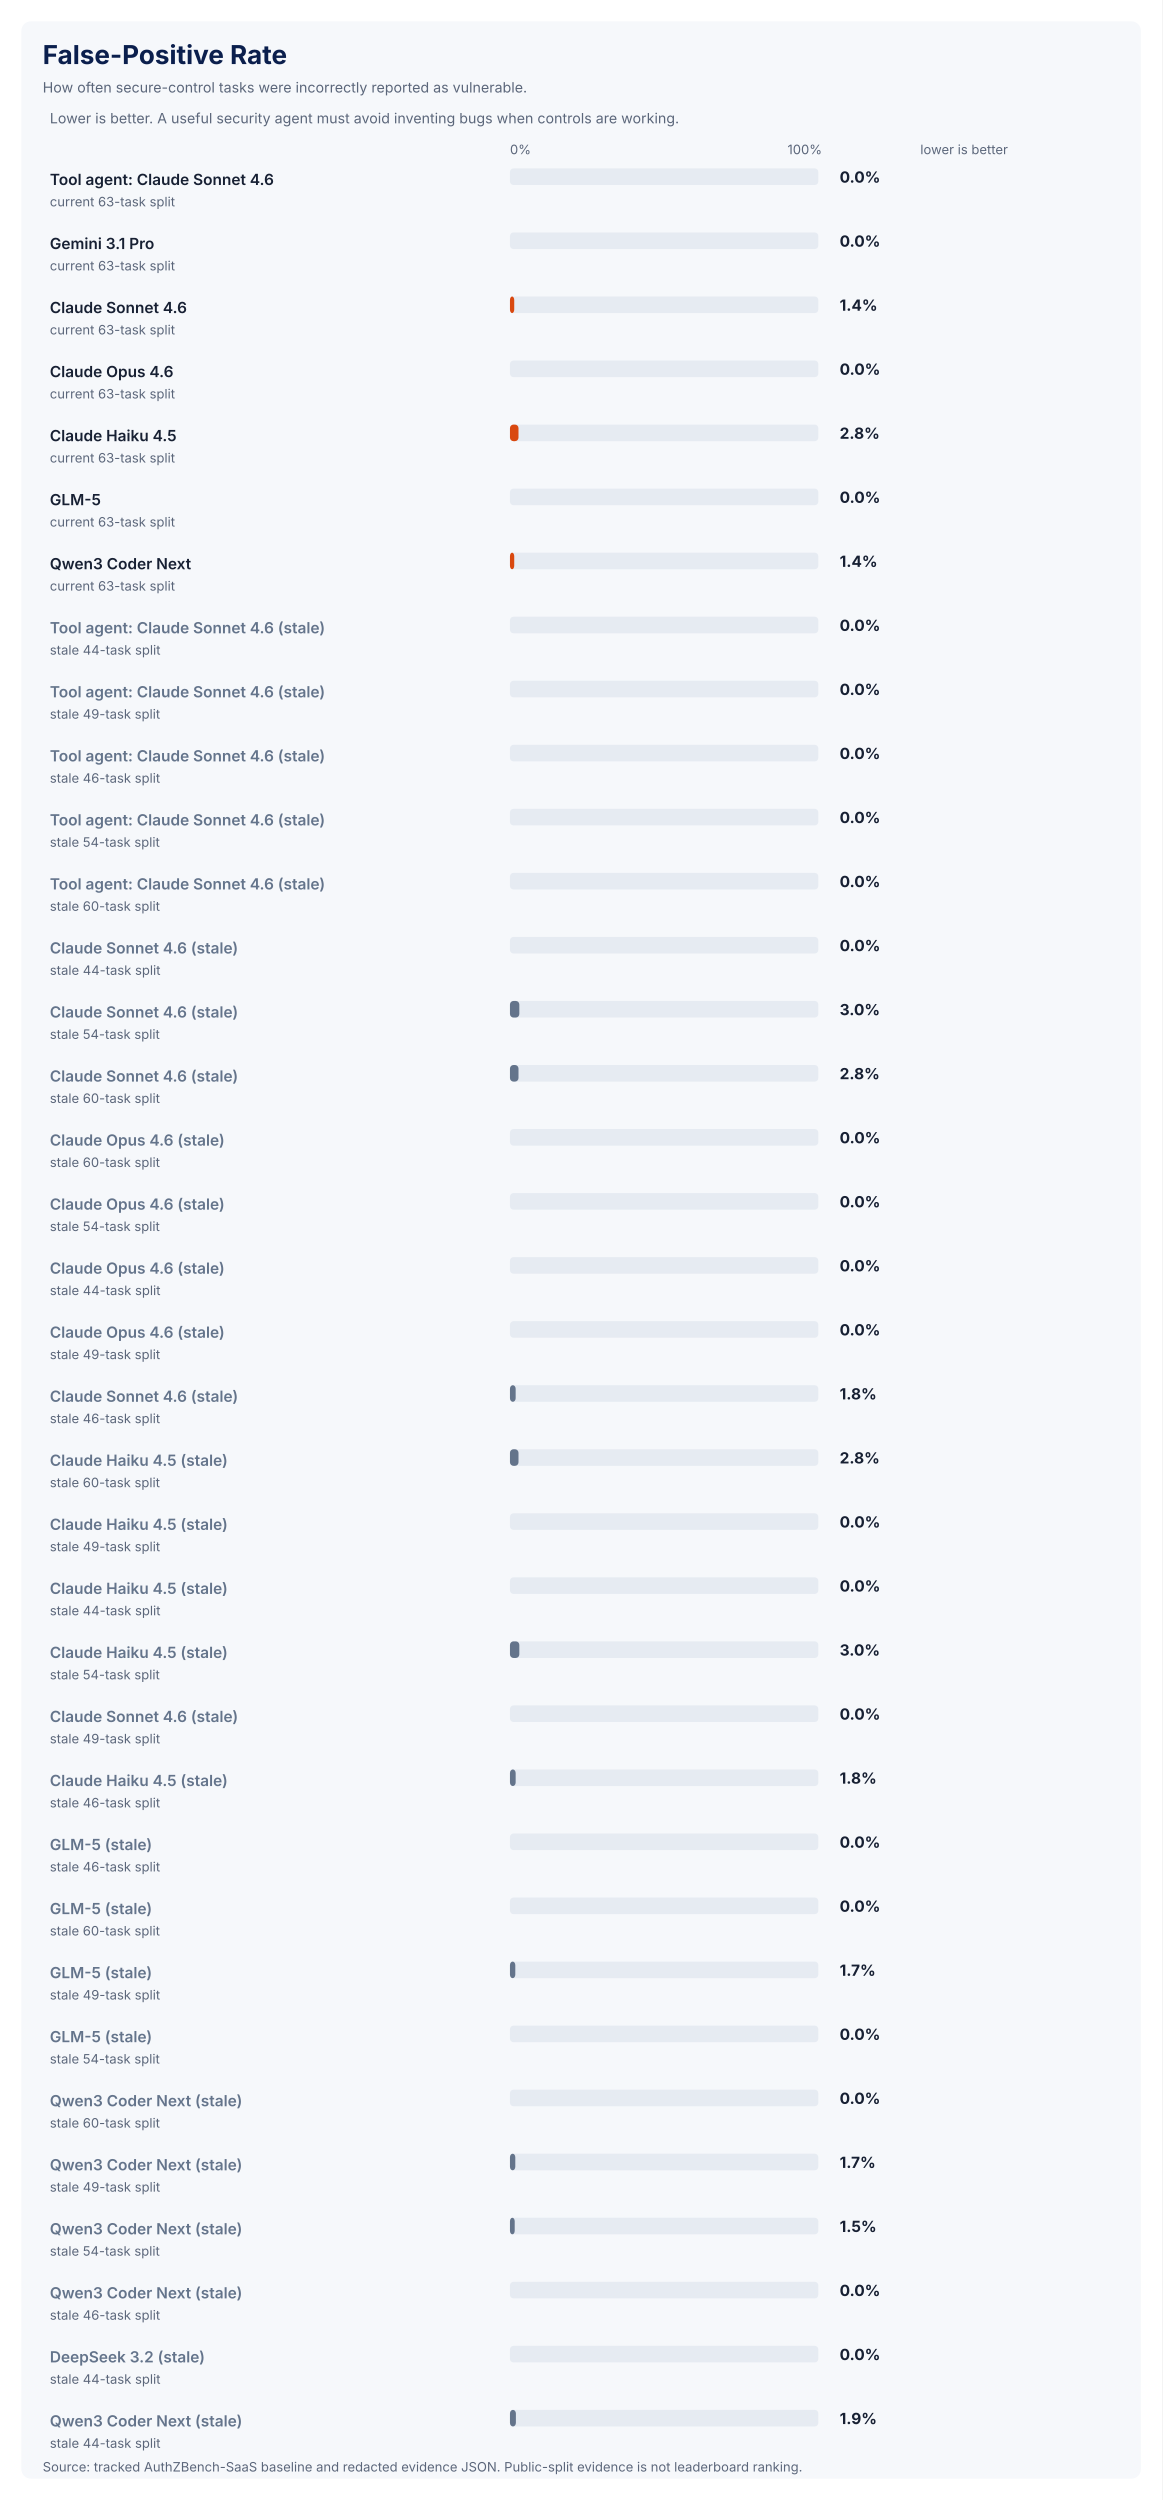
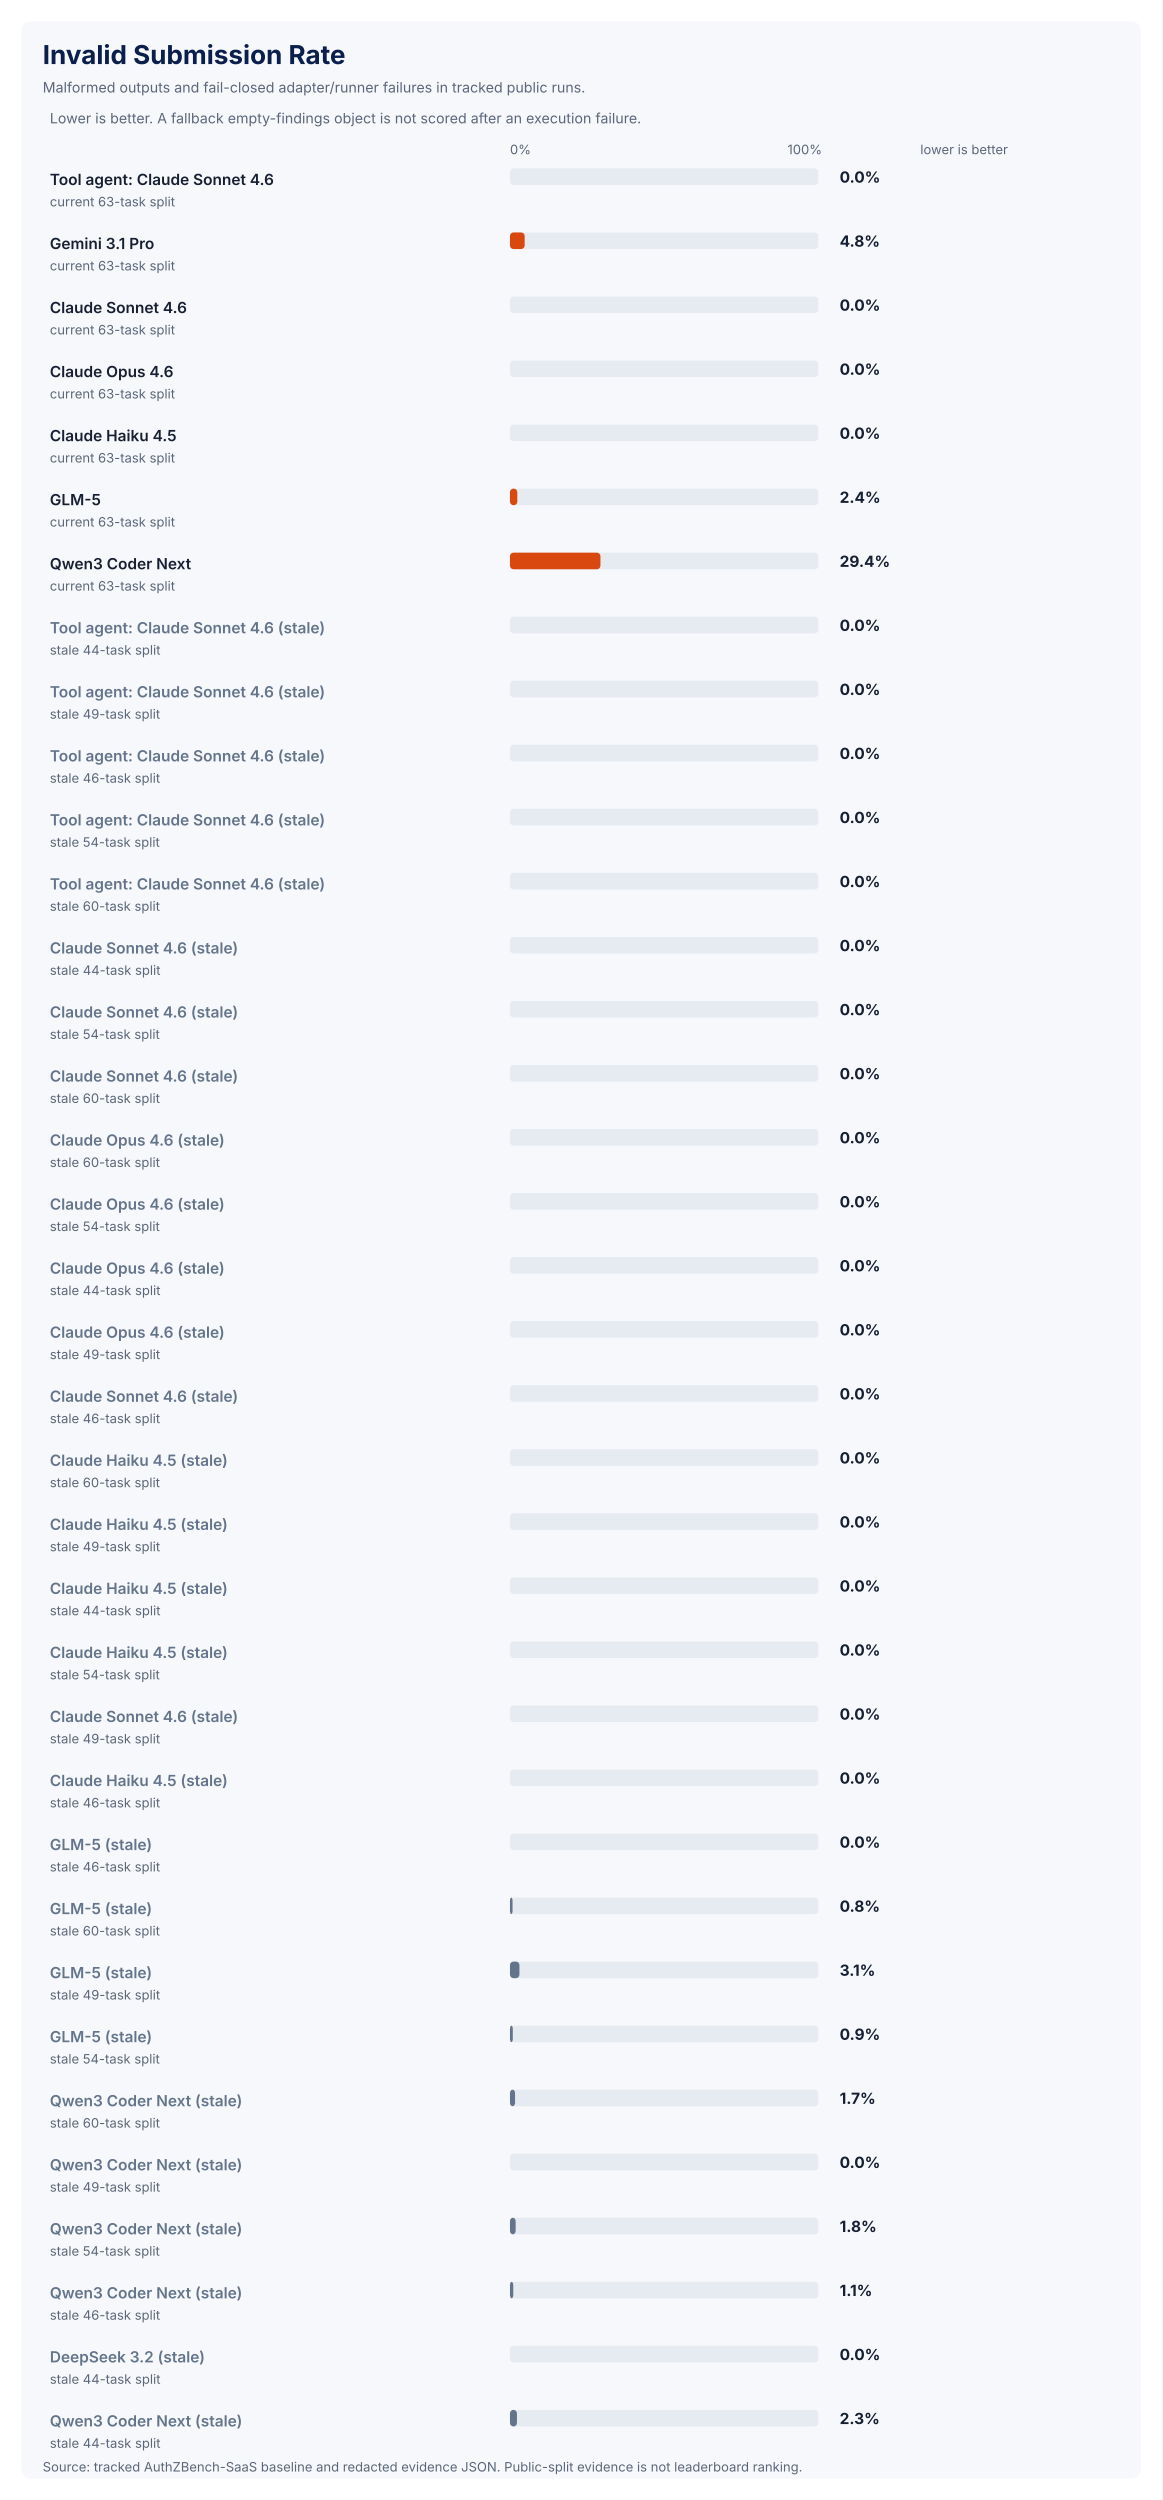
<svg xmlns="http://www.w3.org/2000/svg" width="980" height="2108" viewBox="0 0 980 2108" role="img" aria-labelledby="title desc">
  <rect x="0.0" y="0.0" width="980.0" height="2108.0" rx="0" fill="#ffffff" />
  <rect x="18.0" y="18.0" width="944.0" height="2072.0" rx="8" fill="#f6f8fb" />
-   <text x="36.0" y="54.0" fill="#0b1f4d" font-family="Inter, Arial, sans-serif" font-size="22" font-weight="700">False-Positive Rate</text>
-   <text x="36.0" y="78.0" fill="#5b667a" font-family="Inter, Arial, sans-serif" font-size="12" font-weight="400">How often secure-control tasks were incorrectly reported as vulnerable.</text>
-   <text x="42.0" y="104.0" fill="#5b667a" font-family="Inter, Arial, sans-serif" font-size="12" font-weight="400">Lower is better. A useful security agent must avoid inventing bugs when controls are working.</text>
+   <text x="36.0" y="54.0" fill="#0b1f4d" font-family="Inter, Arial, sans-serif" font-size="22" font-weight="700">Invalid Submission Rate</text>
+   <text x="36.0" y="78.0" fill="#5b667a" font-family="Inter, Arial, sans-serif" font-size="12" font-weight="400">Malformed outputs and fail-closed adapter/runner failures in tracked public runs.</text>
+   <text x="42.0" y="104.0" fill="#5b667a" font-family="Inter, Arial, sans-serif" font-size="12" font-weight="400">Lower is better. A fallback empty-findings object is not scored after an execution failure.</text>
  <text x="430.0" y="130.0" fill="#5b667a" font-family="Inter, Arial, sans-serif" font-size="11" font-weight="400">0%</text>
  <text x="664.0" y="130.0" fill="#5b667a" font-family="Inter, Arial, sans-serif" font-size="11" font-weight="400">100%</text>
  <text x="776.0" y="130.0" fill="#5b667a" font-family="Inter, Arial, sans-serif" font-size="11" font-weight="400">lower is better</text>
  <text x="42.0" y="156.0" fill="#172033" font-family="Inter, Arial, sans-serif" font-size="13" font-weight="600">Tool agent: Claude Sonnet 4.6</text>
  <text x="42.0" y="174.0" fill="#5b667a" font-family="Inter, Arial, sans-serif" font-size="11" font-weight="400">current 63-task split</text>
  <rect x="430.0" y="142.0" width="260.0" height="14.0" rx="3" fill="#e6ebf2" />
  <rect x="430.0" y="142.0" width="0.0" height="14.0" rx="3" fill="#d9480f" />
  <text x="708.0" y="154.0" fill="#172033" font-family="Inter, Arial, sans-serif" font-size="13" font-weight="700">0.0%</text>
  <text x="42.0" y="210.0" fill="#172033" font-family="Inter, Arial, sans-serif" font-size="13" font-weight="600">Gemini 3.1 Pro</text>
  <text x="42.0" y="228.0" fill="#5b667a" font-family="Inter, Arial, sans-serif" font-size="11" font-weight="400">current 63-task split</text>
  <rect x="430.0" y="196.0" width="260.0" height="14.0" rx="3" fill="#e6ebf2" />
-   <rect x="430.0" y="196.0" width="0.0" height="14.0" rx="3" fill="#d9480f" />
-   <text x="708.0" y="208.0" fill="#172033" font-family="Inter, Arial, sans-serif" font-size="13" font-weight="700">0.0%</text>
+   <rect x="430.0" y="196.0" width="12.4" height="14.0" rx="3" fill="#d9480f" />
+   <text x="708.0" y="208.0" fill="#172033" font-family="Inter, Arial, sans-serif" font-size="13" font-weight="700">4.8%</text>
  <text x="42.0" y="264.0" fill="#172033" font-family="Inter, Arial, sans-serif" font-size="13" font-weight="600">Claude Sonnet 4.6</text>
  <text x="42.0" y="282.0" fill="#5b667a" font-family="Inter, Arial, sans-serif" font-size="11" font-weight="400">current 63-task split</text>
  <rect x="430.0" y="250.0" width="260.0" height="14.0" rx="3" fill="#e6ebf2" />
-   <rect x="430.0" y="250.0" width="3.6" height="14.0" rx="3" fill="#d9480f" />
-   <text x="708.0" y="262.0" fill="#172033" font-family="Inter, Arial, sans-serif" font-size="13" font-weight="700">1.4%</text>
+   <rect x="430.0" y="250.0" width="0.0" height="14.0" rx="3" fill="#d9480f" />
+   <text x="708.0" y="262.0" fill="#172033" font-family="Inter, Arial, sans-serif" font-size="13" font-weight="700">0.0%</text>
  <text x="42.0" y="318.0" fill="#172033" font-family="Inter, Arial, sans-serif" font-size="13" font-weight="600">Claude Opus 4.6</text>
  <text x="42.0" y="336.0" fill="#5b667a" font-family="Inter, Arial, sans-serif" font-size="11" font-weight="400">current 63-task split</text>
  <rect x="430.0" y="304.0" width="260.0" height="14.0" rx="3" fill="#e6ebf2" />
  <rect x="430.0" y="304.0" width="0.0" height="14.0" rx="3" fill="#d9480f" />
  <text x="708.0" y="316.0" fill="#172033" font-family="Inter, Arial, sans-serif" font-size="13" font-weight="700">0.0%</text>
  <text x="42.0" y="372.0" fill="#172033" font-family="Inter, Arial, sans-serif" font-size="13" font-weight="600">Claude Haiku 4.5</text>
  <text x="42.0" y="390.0" fill="#5b667a" font-family="Inter, Arial, sans-serif" font-size="11" font-weight="400">current 63-task split</text>
  <rect x="430.0" y="358.0" width="260.0" height="14.0" rx="3" fill="#e6ebf2" />
-   <rect x="430.0" y="358.0" width="7.2" height="14.0" rx="3" fill="#d9480f" />
-   <text x="708.0" y="370.0" fill="#172033" font-family="Inter, Arial, sans-serif" font-size="13" font-weight="700">2.8%</text>
+   <rect x="430.0" y="358.0" width="0.0" height="14.0" rx="3" fill="#d9480f" />
+   <text x="708.0" y="370.0" fill="#172033" font-family="Inter, Arial, sans-serif" font-size="13" font-weight="700">0.0%</text>
  <text x="42.0" y="426.0" fill="#172033" font-family="Inter, Arial, sans-serif" font-size="13" font-weight="600">GLM-5</text>
  <text x="42.0" y="444.0" fill="#5b667a" font-family="Inter, Arial, sans-serif" font-size="11" font-weight="400">current 63-task split</text>
  <rect x="430.0" y="412.0" width="260.0" height="14.0" rx="3" fill="#e6ebf2" />
-   <rect x="430.0" y="412.0" width="0.0" height="14.0" rx="3" fill="#d9480f" />
-   <text x="708.0" y="424.0" fill="#172033" font-family="Inter, Arial, sans-serif" font-size="13" font-weight="700">0.0%</text>
+   <rect x="430.0" y="412.0" width="6.2" height="14.0" rx="3" fill="#d9480f" />
+   <text x="708.0" y="424.0" fill="#172033" font-family="Inter, Arial, sans-serif" font-size="13" font-weight="700">2.4%</text>
  <text x="42.0" y="480.0" fill="#172033" font-family="Inter, Arial, sans-serif" font-size="13" font-weight="600">Qwen3 Coder Next</text>
  <text x="42.0" y="498.0" fill="#5b667a" font-family="Inter, Arial, sans-serif" font-size="11" font-weight="400">current 63-task split</text>
  <rect x="430.0" y="466.0" width="260.0" height="14.0" rx="3" fill="#e6ebf2" />
-   <rect x="430.0" y="466.0" width="3.6" height="14.0" rx="3" fill="#d9480f" />
-   <text x="708.0" y="478.0" fill="#172033" font-family="Inter, Arial, sans-serif" font-size="13" font-weight="700">1.4%</text>
+   <rect x="430.0" y="466.0" width="76.3" height="14.0" rx="3" fill="#d9480f" />
+   <text x="708.0" y="478.0" fill="#172033" font-family="Inter, Arial, sans-serif" font-size="13" font-weight="700">29.4%</text>
  <text x="42.0" y="534.0" fill="#64748b" font-family="Inter, Arial, sans-serif" font-size="13" font-weight="600">Tool agent: Claude Sonnet 4.6 (stale)</text>
  <text x="42.0" y="552.0" fill="#5b667a" font-family="Inter, Arial, sans-serif" font-size="11" font-weight="400">stale 44-task split</text>
  <rect x="430.0" y="520.0" width="260.0" height="14.0" rx="3" fill="#e6ebf2" />
  <rect x="430.0" y="520.0" width="0.0" height="14.0" rx="3" fill="#64748b" />
  <text x="708.0" y="532.0" fill="#172033" font-family="Inter, Arial, sans-serif" font-size="13" font-weight="700">0.0%</text>
  <text x="42.0" y="588.0" fill="#64748b" font-family="Inter, Arial, sans-serif" font-size="13" font-weight="600">Tool agent: Claude Sonnet 4.6 (stale)</text>
  <text x="42.0" y="606.0" fill="#5b667a" font-family="Inter, Arial, sans-serif" font-size="11" font-weight="400">stale 49-task split</text>
  <rect x="430.0" y="574.0" width="260.0" height="14.0" rx="3" fill="#e6ebf2" />
  <rect x="430.0" y="574.0" width="0.0" height="14.0" rx="3" fill="#64748b" />
  <text x="708.0" y="586.0" fill="#172033" font-family="Inter, Arial, sans-serif" font-size="13" font-weight="700">0.0%</text>
  <text x="42.0" y="642.0" fill="#64748b" font-family="Inter, Arial, sans-serif" font-size="13" font-weight="600">Tool agent: Claude Sonnet 4.6 (stale)</text>
  <text x="42.0" y="660.0" fill="#5b667a" font-family="Inter, Arial, sans-serif" font-size="11" font-weight="400">stale 46-task split</text>
  <rect x="430.0" y="628.0" width="260.0" height="14.0" rx="3" fill="#e6ebf2" />
  <rect x="430.0" y="628.0" width="0.0" height="14.0" rx="3" fill="#64748b" />
  <text x="708.0" y="640.0" fill="#172033" font-family="Inter, Arial, sans-serif" font-size="13" font-weight="700">0.0%</text>
  <text x="42.0" y="696.0" fill="#64748b" font-family="Inter, Arial, sans-serif" font-size="13" font-weight="600">Tool agent: Claude Sonnet 4.6 (stale)</text>
  <text x="42.0" y="714.0" fill="#5b667a" font-family="Inter, Arial, sans-serif" font-size="11" font-weight="400">stale 54-task split</text>
  <rect x="430.0" y="682.0" width="260.0" height="14.0" rx="3" fill="#e6ebf2" />
  <rect x="430.0" y="682.0" width="0.0" height="14.0" rx="3" fill="#64748b" />
  <text x="708.0" y="694.0" fill="#172033" font-family="Inter, Arial, sans-serif" font-size="13" font-weight="700">0.0%</text>
  <text x="42.0" y="750.0" fill="#64748b" font-family="Inter, Arial, sans-serif" font-size="13" font-weight="600">Tool agent: Claude Sonnet 4.6 (stale)</text>
  <text x="42.0" y="768.0" fill="#5b667a" font-family="Inter, Arial, sans-serif" font-size="11" font-weight="400">stale 60-task split</text>
  <rect x="430.0" y="736.0" width="260.0" height="14.0" rx="3" fill="#e6ebf2" />
  <rect x="430.0" y="736.0" width="0.0" height="14.0" rx="3" fill="#64748b" />
  <text x="708.0" y="748.0" fill="#172033" font-family="Inter, Arial, sans-serif" font-size="13" font-weight="700">0.0%</text>
  <text x="42.0" y="804.0" fill="#64748b" font-family="Inter, Arial, sans-serif" font-size="13" font-weight="600">Claude Sonnet 4.6 (stale)</text>
  <text x="42.0" y="822.0" fill="#5b667a" font-family="Inter, Arial, sans-serif" font-size="11" font-weight="400">stale 44-task split</text>
  <rect x="430.0" y="790.0" width="260.0" height="14.0" rx="3" fill="#e6ebf2" />
  <rect x="430.0" y="790.0" width="0.0" height="14.0" rx="3" fill="#64748b" />
  <text x="708.0" y="802.0" fill="#172033" font-family="Inter, Arial, sans-serif" font-size="13" font-weight="700">0.0%</text>
  <text x="42.0" y="858.0" fill="#64748b" font-family="Inter, Arial, sans-serif" font-size="13" font-weight="600">Claude Sonnet 4.6 (stale)</text>
  <text x="42.0" y="876.0" fill="#5b667a" font-family="Inter, Arial, sans-serif" font-size="11" font-weight="400">stale 54-task split</text>
  <rect x="430.0" y="844.0" width="260.0" height="14.0" rx="3" fill="#e6ebf2" />
-   <rect x="430.0" y="844.0" width="7.9" height="14.0" rx="3" fill="#64748b" />
-   <text x="708.0" y="856.0" fill="#172033" font-family="Inter, Arial, sans-serif" font-size="13" font-weight="700">3.0%</text>
+   <rect x="430.0" y="844.0" width="0.0" height="14.0" rx="3" fill="#64748b" />
+   <text x="708.0" y="856.0" fill="#172033" font-family="Inter, Arial, sans-serif" font-size="13" font-weight="700">0.0%</text>
  <text x="42.0" y="912.0" fill="#64748b" font-family="Inter, Arial, sans-serif" font-size="13" font-weight="600">Claude Sonnet 4.6 (stale)</text>
  <text x="42.0" y="930.0" fill="#5b667a" font-family="Inter, Arial, sans-serif" font-size="11" font-weight="400">stale 60-task split</text>
  <rect x="430.0" y="898.0" width="260.0" height="14.0" rx="3" fill="#e6ebf2" />
-   <rect x="430.0" y="898.0" width="7.2" height="14.0" rx="3" fill="#64748b" />
-   <text x="708.0" y="910.0" fill="#172033" font-family="Inter, Arial, sans-serif" font-size="13" font-weight="700">2.8%</text>
+   <rect x="430.0" y="898.0" width="0.0" height="14.0" rx="3" fill="#64748b" />
+   <text x="708.0" y="910.0" fill="#172033" font-family="Inter, Arial, sans-serif" font-size="13" font-weight="700">0.0%</text>
  <text x="42.0" y="966.0" fill="#64748b" font-family="Inter, Arial, sans-serif" font-size="13" font-weight="600">Claude Opus 4.6 (stale)</text>
  <text x="42.0" y="984.0" fill="#5b667a" font-family="Inter, Arial, sans-serif" font-size="11" font-weight="400">stale 60-task split</text>
  <rect x="430.0" y="952.0" width="260.0" height="14.0" rx="3" fill="#e6ebf2" />
  <rect x="430.0" y="952.0" width="0.0" height="14.0" rx="3" fill="#64748b" />
  <text x="708.0" y="964.0" fill="#172033" font-family="Inter, Arial, sans-serif" font-size="13" font-weight="700">0.0%</text>
  <text x="42.0" y="1020.0" fill="#64748b" font-family="Inter, Arial, sans-serif" font-size="13" font-weight="600">Claude Opus 4.6 (stale)</text>
  <text x="42.0" y="1038.0" fill="#5b667a" font-family="Inter, Arial, sans-serif" font-size="11" font-weight="400">stale 54-task split</text>
  <rect x="430.0" y="1006.0" width="260.0" height="14.0" rx="3" fill="#e6ebf2" />
  <rect x="430.0" y="1006.0" width="0.0" height="14.0" rx="3" fill="#64748b" />
  <text x="708.0" y="1018.0" fill="#172033" font-family="Inter, Arial, sans-serif" font-size="13" font-weight="700">0.0%</text>
  <text x="42.0" y="1074.0" fill="#64748b" font-family="Inter, Arial, sans-serif" font-size="13" font-weight="600">Claude Opus 4.6 (stale)</text>
  <text x="42.0" y="1092.0" fill="#5b667a" font-family="Inter, Arial, sans-serif" font-size="11" font-weight="400">stale 44-task split</text>
  <rect x="430.0" y="1060.0" width="260.0" height="14.0" rx="3" fill="#e6ebf2" />
  <rect x="430.0" y="1060.0" width="0.0" height="14.0" rx="3" fill="#64748b" />
  <text x="708.0" y="1072.0" fill="#172033" font-family="Inter, Arial, sans-serif" font-size="13" font-weight="700">0.0%</text>
  <text x="42.0" y="1128.0" fill="#64748b" font-family="Inter, Arial, sans-serif" font-size="13" font-weight="600">Claude Opus 4.6 (stale)</text>
  <text x="42.0" y="1146.0" fill="#5b667a" font-family="Inter, Arial, sans-serif" font-size="11" font-weight="400">stale 49-task split</text>
  <rect x="430.0" y="1114.0" width="260.0" height="14.0" rx="3" fill="#e6ebf2" />
  <rect x="430.0" y="1114.0" width="0.0" height="14.0" rx="3" fill="#64748b" />
  <text x="708.0" y="1126.0" fill="#172033" font-family="Inter, Arial, sans-serif" font-size="13" font-weight="700">0.0%</text>
  <text x="42.0" y="1182.0" fill="#64748b" font-family="Inter, Arial, sans-serif" font-size="13" font-weight="600">Claude Sonnet 4.6 (stale)</text>
  <text x="42.0" y="1200.0" fill="#5b667a" font-family="Inter, Arial, sans-serif" font-size="11" font-weight="400">stale 46-task split</text>
  <rect x="430.0" y="1168.0" width="260.0" height="14.0" rx="3" fill="#e6ebf2" />
-   <rect x="430.0" y="1168.0" width="4.8" height="14.0" rx="3" fill="#64748b" />
-   <text x="708.0" y="1180.0" fill="#172033" font-family="Inter, Arial, sans-serif" font-size="13" font-weight="700">1.8%</text>
+   <rect x="430.0" y="1168.0" width="0.0" height="14.0" rx="3" fill="#64748b" />
+   <text x="708.0" y="1180.0" fill="#172033" font-family="Inter, Arial, sans-serif" font-size="13" font-weight="700">0.0%</text>
  <text x="42.0" y="1236.0" fill="#64748b" font-family="Inter, Arial, sans-serif" font-size="13" font-weight="600">Claude Haiku 4.5 (stale)</text>
  <text x="42.0" y="1254.0" fill="#5b667a" font-family="Inter, Arial, sans-serif" font-size="11" font-weight="400">stale 60-task split</text>
  <rect x="430.0" y="1222.0" width="260.0" height="14.0" rx="3" fill="#e6ebf2" />
-   <rect x="430.0" y="1222.0" width="7.2" height="14.0" rx="3" fill="#64748b" />
-   <text x="708.0" y="1234.0" fill="#172033" font-family="Inter, Arial, sans-serif" font-size="13" font-weight="700">2.8%</text>
+   <rect x="430.0" y="1222.0" width="0.0" height="14.0" rx="3" fill="#64748b" />
+   <text x="708.0" y="1234.0" fill="#172033" font-family="Inter, Arial, sans-serif" font-size="13" font-weight="700">0.0%</text>
  <text x="42.0" y="1290.0" fill="#64748b" font-family="Inter, Arial, sans-serif" font-size="13" font-weight="600">Claude Haiku 4.5 (stale)</text>
  <text x="42.0" y="1308.0" fill="#5b667a" font-family="Inter, Arial, sans-serif" font-size="11" font-weight="400">stale 49-task split</text>
  <rect x="430.0" y="1276.0" width="260.0" height="14.0" rx="3" fill="#e6ebf2" />
  <rect x="430.0" y="1276.0" width="0.0" height="14.0" rx="3" fill="#64748b" />
  <text x="708.0" y="1288.0" fill="#172033" font-family="Inter, Arial, sans-serif" font-size="13" font-weight="700">0.0%</text>
  <text x="42.0" y="1344.0" fill="#64748b" font-family="Inter, Arial, sans-serif" font-size="13" font-weight="600">Claude Haiku 4.5 (stale)</text>
  <text x="42.0" y="1362.0" fill="#5b667a" font-family="Inter, Arial, sans-serif" font-size="11" font-weight="400">stale 44-task split</text>
  <rect x="430.0" y="1330.0" width="260.0" height="14.0" rx="3" fill="#e6ebf2" />
  <rect x="430.0" y="1330.0" width="0.0" height="14.0" rx="3" fill="#64748b" />
  <text x="708.0" y="1342.0" fill="#172033" font-family="Inter, Arial, sans-serif" font-size="13" font-weight="700">0.0%</text>
  <text x="42.0" y="1398.0" fill="#64748b" font-family="Inter, Arial, sans-serif" font-size="13" font-weight="600">Claude Haiku 4.5 (stale)</text>
  <text x="42.0" y="1416.0" fill="#5b667a" font-family="Inter, Arial, sans-serif" font-size="11" font-weight="400">stale 54-task split</text>
  <rect x="430.0" y="1384.0" width="260.0" height="14.0" rx="3" fill="#e6ebf2" />
-   <rect x="430.0" y="1384.0" width="7.9" height="14.0" rx="3" fill="#64748b" />
-   <text x="708.0" y="1396.0" fill="#172033" font-family="Inter, Arial, sans-serif" font-size="13" font-weight="700">3.0%</text>
+   <rect x="430.0" y="1384.0" width="0.0" height="14.0" rx="3" fill="#64748b" />
+   <text x="708.0" y="1396.0" fill="#172033" font-family="Inter, Arial, sans-serif" font-size="13" font-weight="700">0.0%</text>
  <text x="42.0" y="1452.0" fill="#64748b" font-family="Inter, Arial, sans-serif" font-size="13" font-weight="600">Claude Sonnet 4.6 (stale)</text>
  <text x="42.0" y="1470.0" fill="#5b667a" font-family="Inter, Arial, sans-serif" font-size="11" font-weight="400">stale 49-task split</text>
  <rect x="430.0" y="1438.0" width="260.0" height="14.0" rx="3" fill="#e6ebf2" />
  <rect x="430.0" y="1438.0" width="0.0" height="14.0" rx="3" fill="#64748b" />
  <text x="708.0" y="1450.0" fill="#172033" font-family="Inter, Arial, sans-serif" font-size="13" font-weight="700">0.0%</text>
  <text x="42.0" y="1506.0" fill="#64748b" font-family="Inter, Arial, sans-serif" font-size="13" font-weight="600">Claude Haiku 4.5 (stale)</text>
  <text x="42.0" y="1524.0" fill="#5b667a" font-family="Inter, Arial, sans-serif" font-size="11" font-weight="400">stale 46-task split</text>
  <rect x="430.0" y="1492.0" width="260.0" height="14.0" rx="3" fill="#e6ebf2" />
-   <rect x="430.0" y="1492.0" width="4.8" height="14.0" rx="3" fill="#64748b" />
-   <text x="708.0" y="1504.0" fill="#172033" font-family="Inter, Arial, sans-serif" font-size="13" font-weight="700">1.8%</text>
+   <rect x="430.0" y="1492.0" width="0.0" height="14.0" rx="3" fill="#64748b" />
+   <text x="708.0" y="1504.0" fill="#172033" font-family="Inter, Arial, sans-serif" font-size="13" font-weight="700">0.0%</text>
  <text x="42.0" y="1560.0" fill="#64748b" font-family="Inter, Arial, sans-serif" font-size="13" font-weight="600">GLM-5 (stale)</text>
  <text x="42.0" y="1578.0" fill="#5b667a" font-family="Inter, Arial, sans-serif" font-size="11" font-weight="400">stale 46-task split</text>
  <rect x="430.0" y="1546.0" width="260.0" height="14.0" rx="3" fill="#e6ebf2" />
  <rect x="430.0" y="1546.0" width="0.0" height="14.0" rx="3" fill="#64748b" />
  <text x="708.0" y="1558.0" fill="#172033" font-family="Inter, Arial, sans-serif" font-size="13" font-weight="700">0.0%</text>
  <text x="42.0" y="1614.0" fill="#64748b" font-family="Inter, Arial, sans-serif" font-size="13" font-weight="600">GLM-5 (stale)</text>
  <text x="42.0" y="1632.0" fill="#5b667a" font-family="Inter, Arial, sans-serif" font-size="11" font-weight="400">stale 60-task split</text>
  <rect x="430.0" y="1600.0" width="260.0" height="14.0" rx="3" fill="#e6ebf2" />
-   <rect x="430.0" y="1600.0" width="0.0" height="14.0" rx="3" fill="#64748b" />
-   <text x="708.0" y="1612.0" fill="#172033" font-family="Inter, Arial, sans-serif" font-size="13" font-weight="700">0.0%</text>
+   <rect x="430.0" y="1600.0" width="2.2" height="14.0" rx="3" fill="#64748b" />
+   <text x="708.0" y="1612.0" fill="#172033" font-family="Inter, Arial, sans-serif" font-size="13" font-weight="700">0.8%</text>
  <text x="42.0" y="1668.0" fill="#64748b" font-family="Inter, Arial, sans-serif" font-size="13" font-weight="600">GLM-5 (stale)</text>
  <text x="42.0" y="1686.0" fill="#5b667a" font-family="Inter, Arial, sans-serif" font-size="11" font-weight="400">stale 49-task split</text>
  <rect x="430.0" y="1654.0" width="260.0" height="14.0" rx="3" fill="#e6ebf2" />
-   <rect x="430.0" y="1654.0" width="4.5" height="14.0" rx="3" fill="#64748b" />
-   <text x="708.0" y="1666.0" fill="#172033" font-family="Inter, Arial, sans-serif" font-size="13" font-weight="700">1.7%</text>
+   <rect x="430.0" y="1654.0" width="8.0" height="14.0" rx="3" fill="#64748b" />
+   <text x="708.0" y="1666.0" fill="#172033" font-family="Inter, Arial, sans-serif" font-size="13" font-weight="700">3.1%</text>
  <text x="42.0" y="1722.0" fill="#64748b" font-family="Inter, Arial, sans-serif" font-size="13" font-weight="600">GLM-5 (stale)</text>
  <text x="42.0" y="1740.0" fill="#5b667a" font-family="Inter, Arial, sans-serif" font-size="11" font-weight="400">stale 54-task split</text>
  <rect x="430.0" y="1708.0" width="260.0" height="14.0" rx="3" fill="#e6ebf2" />
-   <rect x="430.0" y="1708.0" width="0.0" height="14.0" rx="3" fill="#64748b" />
-   <text x="708.0" y="1720.0" fill="#172033" font-family="Inter, Arial, sans-serif" font-size="13" font-weight="700">0.0%</text>
+   <rect x="430.0" y="1708.0" width="2.4" height="14.0" rx="3" fill="#64748b" />
+   <text x="708.0" y="1720.0" fill="#172033" font-family="Inter, Arial, sans-serif" font-size="13" font-weight="700">0.9%</text>
  <text x="42.0" y="1776.0" fill="#64748b" font-family="Inter, Arial, sans-serif" font-size="13" font-weight="600">Qwen3 Coder Next (stale)</text>
  <text x="42.0" y="1794.0" fill="#5b667a" font-family="Inter, Arial, sans-serif" font-size="11" font-weight="400">stale 60-task split</text>
  <rect x="430.0" y="1762.0" width="260.0" height="14.0" rx="3" fill="#e6ebf2" />
-   <rect x="430.0" y="1762.0" width="0.0" height="14.0" rx="3" fill="#64748b" />
-   <text x="708.0" y="1774.0" fill="#172033" font-family="Inter, Arial, sans-serif" font-size="13" font-weight="700">0.0%</text>
+   <rect x="430.0" y="1762.0" width="4.3" height="14.0" rx="3" fill="#64748b" />
+   <text x="708.0" y="1774.0" fill="#172033" font-family="Inter, Arial, sans-serif" font-size="13" font-weight="700">1.7%</text>
  <text x="42.0" y="1830.0" fill="#64748b" font-family="Inter, Arial, sans-serif" font-size="13" font-weight="600">Qwen3 Coder Next (stale)</text>
  <text x="42.0" y="1848.0" fill="#5b667a" font-family="Inter, Arial, sans-serif" font-size="11" font-weight="400">stale 49-task split</text>
  <rect x="430.0" y="1816.0" width="260.0" height="14.0" rx="3" fill="#e6ebf2" />
-   <rect x="430.0" y="1816.0" width="4.5" height="14.0" rx="3" fill="#64748b" />
-   <text x="708.0" y="1828.0" fill="#172033" font-family="Inter, Arial, sans-serif" font-size="13" font-weight="700">1.7%</text>
+   <rect x="430.0" y="1816.0" width="0.0" height="14.0" rx="3" fill="#64748b" />
+   <text x="708.0" y="1828.0" fill="#172033" font-family="Inter, Arial, sans-serif" font-size="13" font-weight="700">0.0%</text>
  <text x="42.0" y="1884.0" fill="#64748b" font-family="Inter, Arial, sans-serif" font-size="13" font-weight="600">Qwen3 Coder Next (stale)</text>
  <text x="42.0" y="1902.0" fill="#5b667a" font-family="Inter, Arial, sans-serif" font-size="11" font-weight="400">stale 54-task split</text>
  <rect x="430.0" y="1870.0" width="260.0" height="14.0" rx="3" fill="#e6ebf2" />
-   <rect x="430.0" y="1870.0" width="4.0" height="14.0" rx="3" fill="#64748b" />
-   <text x="708.0" y="1882.0" fill="#172033" font-family="Inter, Arial, sans-serif" font-size="13" font-weight="700">1.5%</text>
+   <rect x="430.0" y="1870.0" width="4.8" height="14.0" rx="3" fill="#64748b" />
+   <text x="708.0" y="1882.0" fill="#172033" font-family="Inter, Arial, sans-serif" font-size="13" font-weight="700">1.8%</text>
  <text x="42.0" y="1938.0" fill="#64748b" font-family="Inter, Arial, sans-serif" font-size="13" font-weight="600">Qwen3 Coder Next (stale)</text>
  <text x="42.0" y="1956.0" fill="#5b667a" font-family="Inter, Arial, sans-serif" font-size="11" font-weight="400">stale 46-task split</text>
  <rect x="430.0" y="1924.0" width="260.0" height="14.0" rx="3" fill="#e6ebf2" />
-   <rect x="430.0" y="1924.0" width="0.0" height="14.0" rx="3" fill="#64748b" />
-   <text x="708.0" y="1936.0" fill="#172033" font-family="Inter, Arial, sans-serif" font-size="13" font-weight="700">0.0%</text>
+   <rect x="430.0" y="1924.0" width="2.8" height="14.0" rx="3" fill="#64748b" />
+   <text x="708.0" y="1936.0" fill="#172033" font-family="Inter, Arial, sans-serif" font-size="13" font-weight="700">1.1%</text>
  <text x="42.0" y="1992.0" fill="#64748b" font-family="Inter, Arial, sans-serif" font-size="13" font-weight="600">DeepSeek 3.2 (stale)</text>
  <text x="42.0" y="2010.0" fill="#5b667a" font-family="Inter, Arial, sans-serif" font-size="11" font-weight="400">stale 44-task split</text>
  <rect x="430.0" y="1978.0" width="260.0" height="14.0" rx="3" fill="#e6ebf2" />
  <rect x="430.0" y="1978.0" width="0.0" height="14.0" rx="3" fill="#64748b" />
  <text x="708.0" y="1990.0" fill="#172033" font-family="Inter, Arial, sans-serif" font-size="13" font-weight="700">0.0%</text>
  <text x="42.0" y="2046.0" fill="#64748b" font-family="Inter, Arial, sans-serif" font-size="13" font-weight="600">Qwen3 Coder Next (stale)</text>
  <text x="42.0" y="2064.0" fill="#5b667a" font-family="Inter, Arial, sans-serif" font-size="11" font-weight="400">stale 44-task split</text>
  <rect x="430.0" y="2032.0" width="260.0" height="14.0" rx="3" fill="#e6ebf2" />
-   <rect x="430.0" y="2032.0" width="5.0" height="14.0" rx="3" fill="#64748b" />
-   <text x="708.0" y="2044.0" fill="#172033" font-family="Inter, Arial, sans-serif" font-size="13" font-weight="700">1.9%</text>
+   <rect x="430.0" y="2032.0" width="5.9" height="14.0" rx="3" fill="#64748b" />
+   <text x="708.0" y="2044.0" fill="#172033" font-family="Inter, Arial, sans-serif" font-size="13" font-weight="700">2.3%</text>
  <text x="36.0" y="2084.0" fill="#5b667a" font-family="Inter, Arial, sans-serif" font-size="11" font-weight="400">Source: tracked AuthZBench-SaaS baseline and redacted evidence JSON. Public-split evidence is not leaderboard ranking.</text>
</svg>
